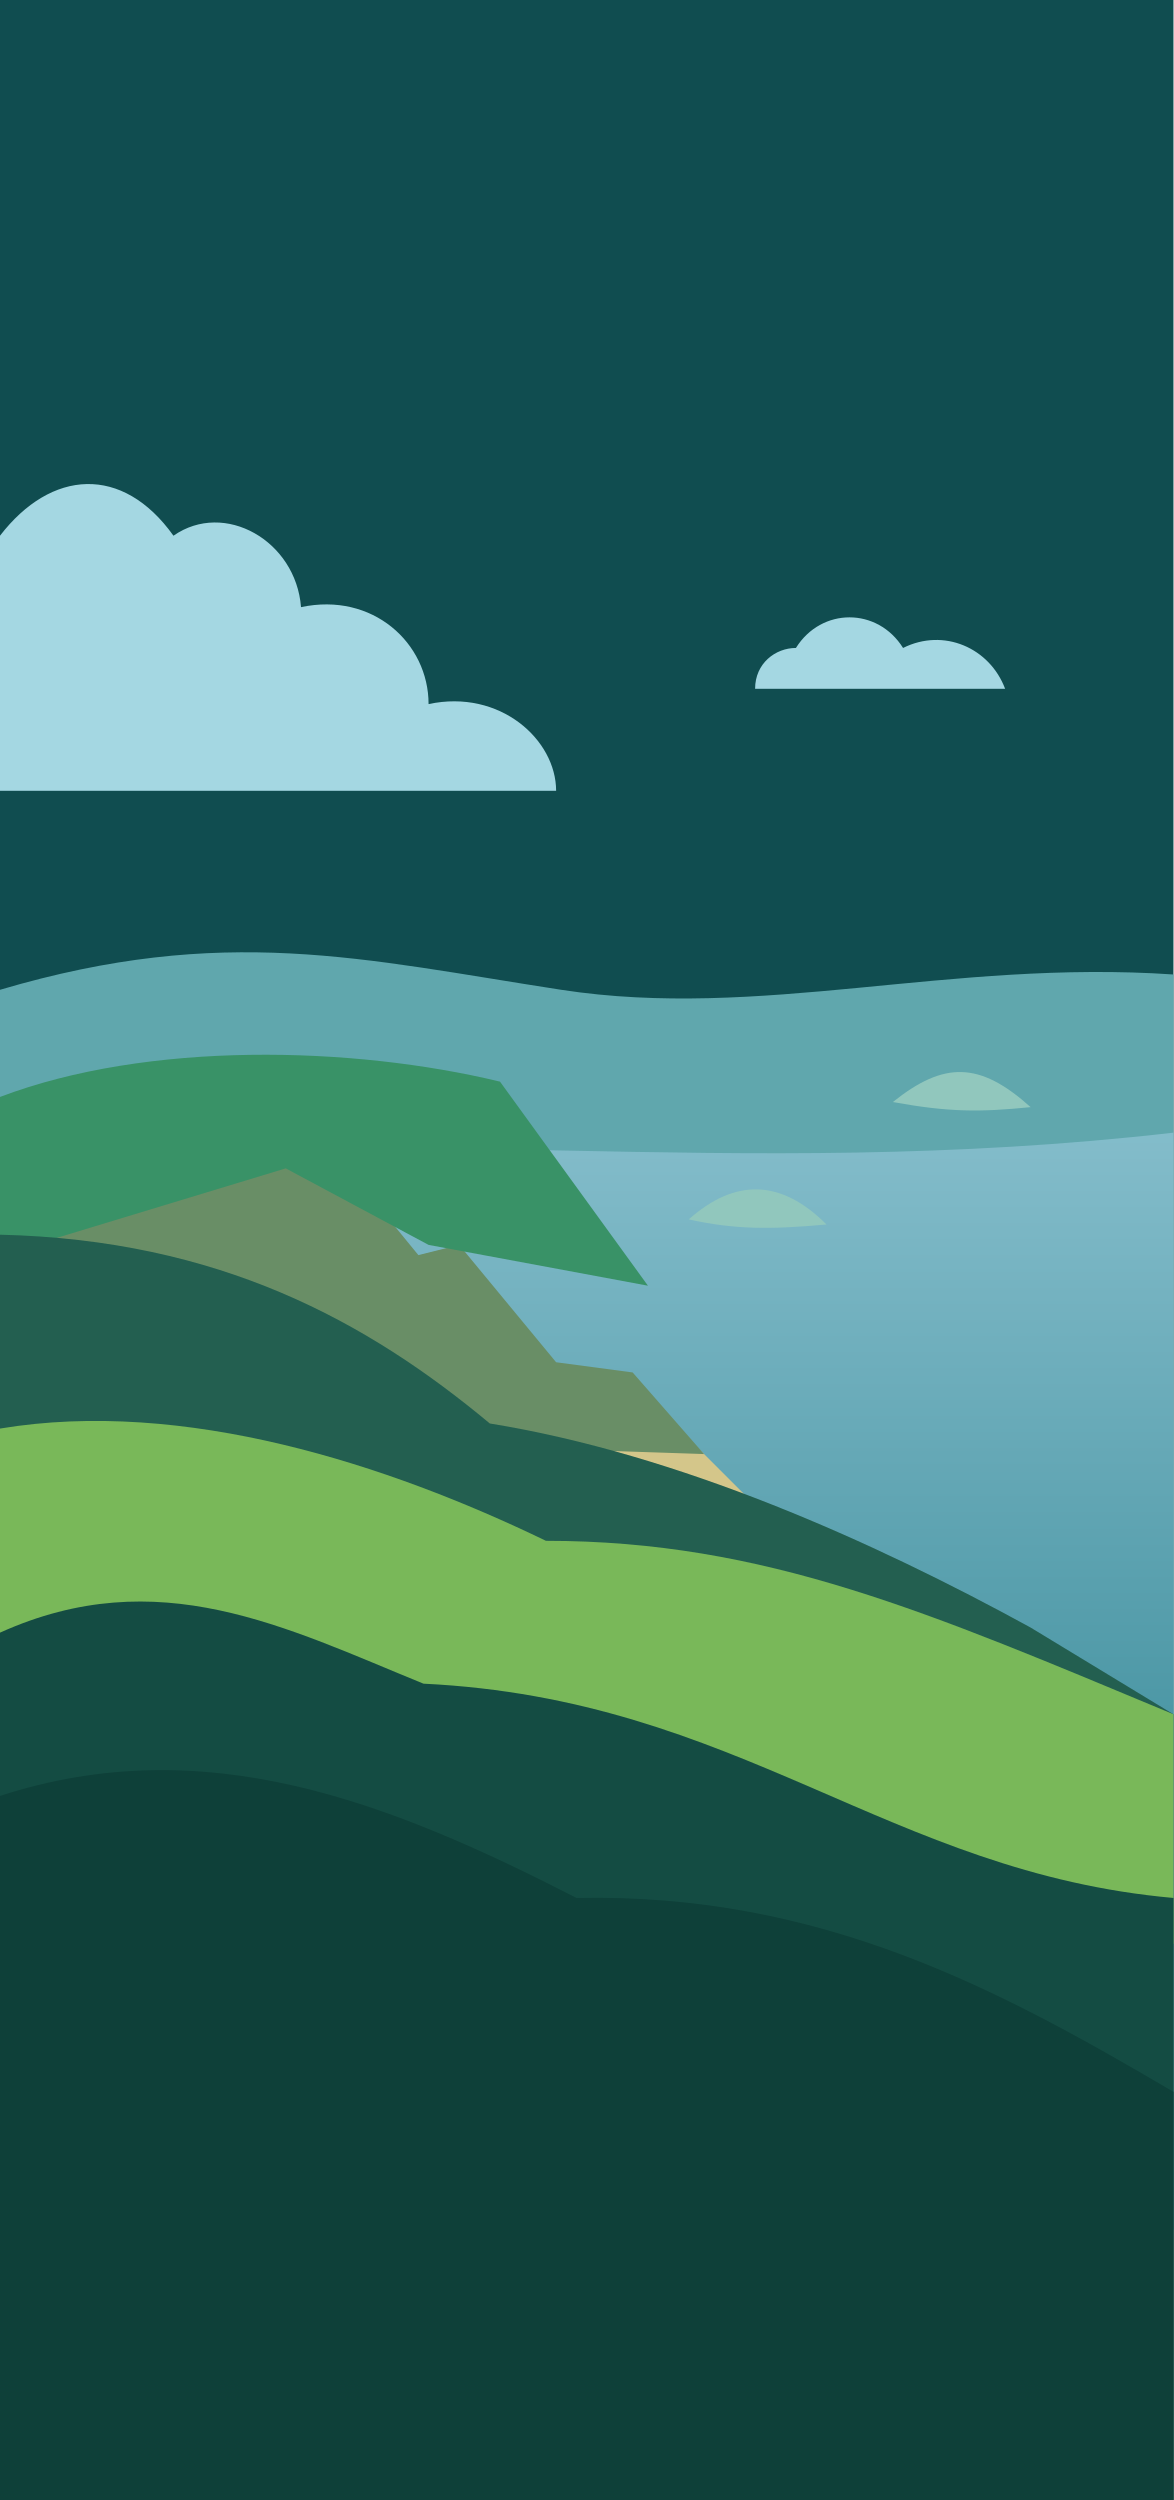
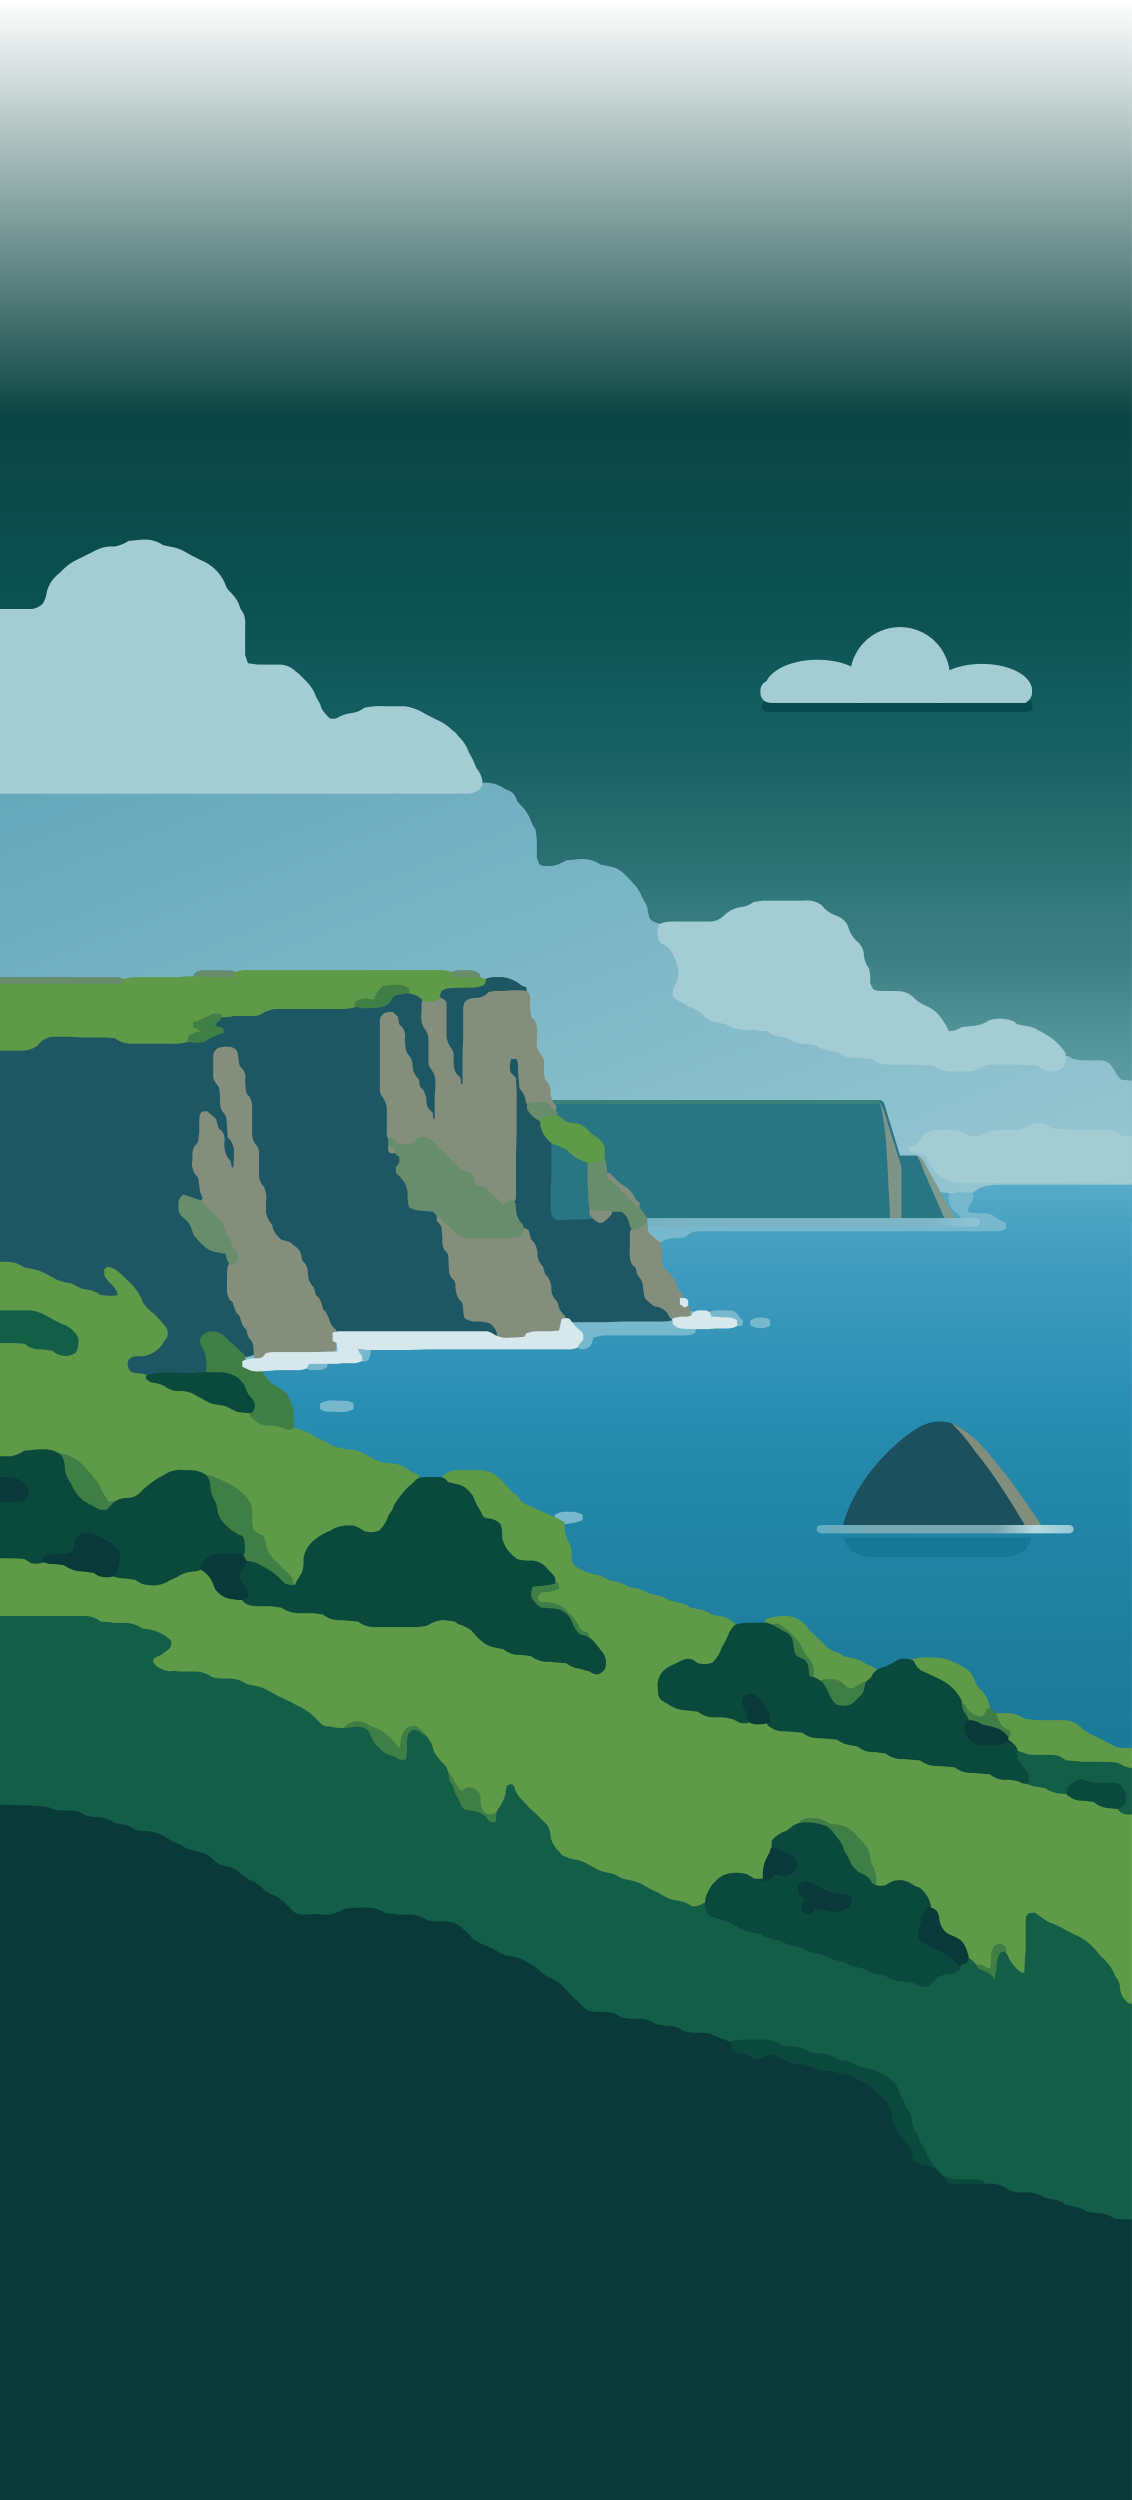
- <svg xmlns="http://www.w3.org/2000/svg" viewBox="0 0 230 490" preserveAspectRatio="xMidYMax slice">
+ <svg xmlns="http://www.w3.org/2000/svg" preserveAspectRatio="xMidYMax slice" viewBox="0 -600 1630 3600">
  <defs>
-     <linearGradient id="sea" x2="0" y2="1">
-       <stop stop-color="#83bcca" />
-       <stop offset="1" stop-color="#1d7886" />
+     <linearGradient id="sky" x1="0" x2="0" y1="-600" y2="1000" gradientUnits="userSpaceOnUse">
+       <stop offset="0" stop-color="#0a4540" stop-opacity="0" />
+       <stop offset=".375" stop-color="#0b4543" />
+       <stop offset=".425" stop-color="#0b4847" />
+       <stop offset=".475" stop-color="#0c4c4c" />
+       <stop offset=".525" stop-color="#0b5051" />
+       <stop offset=".575" stop-color="#0e5455" />
+       <stop offset=".625" stop-color="#125c5d" />
+       <stop offset=".675" stop-color="#176062" />
+       <stop offset=".725" stop-color="#21696a" />
+       <stop offset=".775" stop-color="#2b7072" />
+       <stop offset=".825" stop-color="#367b7e" />
+       <stop offset=".875" stop-color="#408285" />
+       <stop offset=".925" stop-color="#509396" />
+       <stop offset=".975" stop-color="#5a9ca0" />
+       <stop offset="1" stop-color="#5d9fa3" />
    </linearGradient>
+     <linearGradient id="haze" x1="0" x2="399" y1="550" y2="1580" gradientUnits="userSpaceOnUse">
+       <stop offset="0" stop-color="#66a9bc" />
+       <stop offset="1" stop-color="#97c7d2" />
+     </linearGradient>
+     <linearGradient id="sea" x1="0" x2="0" y1="1100" y2="1900" gradientUnits="userSpaceOnUse">
+       <stop offset="0" stop-color="#58acca" />
+       <stop offset=".05" stop-color="#4ea5c4" />
+       <stop offset=".1" stop-color="#46a0c1" />
+       <stop offset=".15" stop-color="#409cbe" />
+       <stop offset=".2" stop-color="#3b99bd" />
+       <stop offset=".3" stop-color="#3394b9" />
+       <stop offset=".4" stop-color="#2a8eb3" />
+       <stop offset=".5" stop-color="#2589ac" />
+       <stop offset=".6" stop-color="#2186a7" />
+       <stop offset=".7" stop-color="#2182a3" />
+       <stop offset=".8" stop-color="#1f7f9e" />
+       <stop offset=".9" stop-color="#1d7b9b" />
+       <stop offset="1" stop-color="#1b7a99" />
+     </linearGradient>
+     <linearGradient id="farfoam" x1="915" x2="1411" y1="0" y2="0" gradientUnits="userSpaceOnUse">
+       <stop offset="0" stop-color="#78b3c4" />
+       <stop offset=".85" stop-color="#7db6c6" />
+       <stop offset="1" stop-color="#8fc6d8" />
+     </linearGradient>
+     <linearGradient id="islefoam" x1="1176" x2="1546" y1="0" y2="0" gradientUnits="userSpaceOnUse">
+       <stop offset="0" stop-color="#63acc5" />
+       <stop offset=".2" stop-color="#78aab5" />
+       <stop offset=".7" stop-color="#79a6b0" />
+       <stop offset=".85" stop-color="#b9d9df" />
+       <stop offset="1" stop-color="#96c7d6" />
+     </linearGradient>
+     <clipPath id="smallcloud">
+       <path d="M1080 280h420v132h-420Z" />
+     </clipPath>
  </defs>
-   <path fill="#104d50" d="M0 0h230v490H0z" />
-   <path fill="#a4d7e2" d="M0 105c10-13 24-14 34 0 10-7 24 1 25 14 14-3 25 7 25 19 14-3 25 7 25 17h-109ZM156 127c5-8 16-8 21 0 8-4 17 0 20 8h-49c0-5 4-8 8-8Z" />
-   <path fill="#60a7ad" d="M0 194c44-13 71-6 110 0s76-6 120-3v154H0Z" />
-   <path fill="url(#sea)" d="M0 229c74-10 143 3 230-7v215H0Z" />
-   <path fill="#d4c68a" d="M0 226 52 217 79 259 94 253 110 280 127 274 146 293 94 300 53 280 0 288Z" />
-   <path fill="#698e66" d="M0 216 55 213 82 246 90 244 109 267 124 269 138 285 78 283 43 256 0 264Z" />
-   <path fill="#399267" d="M0 215c29-11 69-10 98-3l29 40-43-8-28-15-56 17Z" />
-   <path fill="#235f50" d="M0 242c43 1 72 17 96 37 37 6 75 23 106 40l28 17v154H0Z" />
-   <path fill="#79b859" d="M0 280c36-6 76 7 107 22 43 0 75 14 123 34v45c-70-14-95-38-136-41-47-2-64-13-94-10Z" />
-   <path fill="#144c43" d="M0 320c31-14 56-1 83 10 62 3 91 37 147 42v118H0Z" />
-   <path fill="#0e4039" d="M0 352c40-13 76 1 113 20 48-1 83 18 117 38v80H0Z" />
-   <g fill="#91c7bd">
-     <path d="M175 216c10-8 17-8 27 1-10 1-16 1-27-1ZM135 239c9-8 18-8 27 1-11 1-18 1-27-1Z" />
+   <path fill="url(#sky)" d="M0-600h1630v1760H0Z" />
+   <path fill="url(#haze)" d="M695 527q18-1 32 9l7 3c7 4 8 7 11 15l9 10q7 8 11 19 2 6 6 11l2 14v27l4 10q6 3 13 2h5q11-2 20-8l20-2h4q14 0 26 8l15 3c12 2 21 12 29 21l2 2q10 10 14 22l4 7q4 6 4 13c2 9 2 9 6 13l7 3 6 2 1 4v9l4 11 6 3q12 8 16 22l2 4q3 8 2 16v6q-1 10-6 18c-2 4-2 4-1 10l6 4 6 3 14 7q9 3 15 10 9 10 23 10 8 2 15 7l14 2h16q17-1 30 8l10 2q11 1 20 8l15 2q14 0 25 8l10 2q11 1 20 8 12 3 24 2 14 0 26 8 10 3 20 2h43q15 0 27 8 12 3 25 2h15q11-2 20-8l20-2h43q15 0 27 8 10 3 20 0l4-12c3-3 3-3 10-2l6 4 14 2h27q9 1 14 7l5 8q4 8 10 13l14 1 5 1h306l190 1v85h-495q-16 1-30-8l-13-1h-10l-10-1h-39q-15 1-28-8-13-4-24 3l-6 3q-7 3-14 2h-26q-11 2-20 8-12 4-25-2l-5-4q-12-2-25-2h-16q-6 1-10 7l-3 5q-3 7-10 10l6 2c12 3 12 3 15 9l2 4q8 15 21 25 12 3 24 2h6l87 1h384l264 1v12h-5l-265 1h-431q-11 0-19 8c-9 6-20 4-31 4l-12 1q-17 0-32-10-10-2-21-1H930l-19 1c-5 0-5 0-9-2q-5-7-8-16l-4-9-4-13q-1-12-9-21l-5-9-5 1q-13-1-21-12c-9-8-15-10-26-12q-9-2-16-8l-4-2q-5-7-5-14c-1-5-1-5-6-10l-2-13q0-11-8-17l-2-26c-1-7-3-9-8-14l-2-15v-14c0-10-1-14-8-21l-2-28q-1-9-8-16c-11-7-18-11-31-10h-6l-11 1q-8 1-14-5l-3-6-15-1h-4l-16 2-7-1H352l-13 1-3-1-25-1h-20c-5 1-5 1-8 4l-2 3q-7 3-16 3h-53l-12 1h-10l-8 1-6-1H94l-43-1h-551V538h108l72-1h996c9-1 12-9 19-10" />
+   <path fill="#a4ccd3" d="M205 177h4q14 0 26 8l9 2q14 2 25 9l7 4 4 2 8 4q25 10 36 34 2 8 9 14 10 10 13 22l5 8q3 9 2 18v41l4 12 14 2h33q13 1 22 10l4 3 2 2 4 4 3 3 2 2q10 10 14 22l6 11 2 6q5 9 13 15c8 0 8 0 13-3q8-4 16-5 11-1 20-8 15-3 30-2h28q14 2 26 9l7 4 4 2 8 4q14 6 24 16l4 3 3 4 2 2q10 10 14 22l6 11 5 12 3 4q6 9 6 20-3 7-9 10c-6 2-8 3-14 3h-997l-175-1V277H46q8-1 15-7 5-7 6-16 4-18 19-29l3-3q10-11 24-17l26-13q12-6 26-5 11-2 20-8zm893 520h59q15-2 27 7l3 4q7 7 16 10 11 4 17 13l4 11q5 10 13 16 7 8 7 18 1 10 7 18 3 9 2 20c1 5 1 5 5 11q5 2 11 2h16c14 0 23 1 32 11q9 8 20 12c13 6 23 21 29 34l2 1q9-1 17-6l20-2q11-2 20-8 18-5 35 2l5 4 10 2q11 1 21 7l9 5q18 10 29 27 3 12-4 22-9 6-20 5-8-2-15-8-10-2-20-1l-5-1h-38c-12 0-18 3-27 8q-12 3-25 2h-5q-16 1-30-8-10-2-20-1l-10-1h-33q-15 1-27-8l-24-2q-14 1-26-8l-10-2q-11-1-20-8l-15-2q-14 1-25-8l-10-2q-11-1-20-8l-14-1-5-1h-11q-16 1-30-8l-15-3q-11-2-18-11-8-8-19-11l-10-6-6-3c-4-2-4-2-8-7q-1-11 6-20l2-14v-4l-4-13-2-5c-5-10-8-15-18-19-5-5-5-6-6-12v-6l1-5v-5q12-5 26-4h45q14 1 24-9t25-12q9-1 17-7zm412 324 5 4 13 1h10l10 1h39q16-1 28 8l14 1h53l33 1h225l190 1v66h-653l-88-1h-5c-15 0-24-3-35-14q-9-8-13-19c-2-5-2-5-8-7l-7-2-6-1-5-1-1-7 4-1c9-4 12-8 17-17 9-8 18-7 30-7h5q17-1 30 8 12 4 24-3l6-3 14-2h26q11-2 20-8 13-4 25 2" />
+   <path fill="#07494c" d="M1104 409h376q7 0 7 8t-7 8h-376q-6 0-7-8 1-8 7-8" />
+   <g fill="#a4ccd3" clip-path="url(#smallcloud)">
+     <ellipse cx="1177" cy="392" rx="76" ry="42" />
+     <circle cx="1296" cy="375" r="72" />
+     <ellipse cx="1414" cy="394" rx="72" ry="38" />
+     <rect width="391" height="32" x="1095" y="380" rx="14" />
  </g>
+   <path fill="url(#sea)" d="M1436 1106h694v816l-259 1h-246c-14 0-22-3-34-9l-7-4-4-2-8-4q-14-6-24-16c-6-6-14-4-21-5h-40q-12-1-22-8-11-3-23-1c-9-1-13-3-20-9l-2-1-2-9q-4-14-15-23-5-6-8-15-5-11-18-15l-4-2-8-5-14-1h-16l-26 1h-7c-8 0-11 2-17 6l-13 5-4 3-4 2-13-7-7-4-4-2q-8-4-17-5-10-2-18-7l-10-5q-10-5-18-14l-3-3-6-6q-4-7-12-12l-6-6c-5-5-7-6-14-6-27 0-27 0-34 6q-10 4-22 3l-18 2-7-2-7-6q-5-3-13-4-11-2-20-8l-10-2q-11-2-20-8l-10-2q-11-2-20-8l-10-2q-11-2-20-8l-10-2q-11-2-20-8l-10-2q-11-2-20-8l-10-2q-12-1-23-9l-5-3q-7-3-10-10v-15q-2-11-8-20-2-7-2-15l-1-5v-5q7-3 15-4h5l8-1v-2h-30l-2 5q-7 2-15-2l-4-2-4-3-6-3-7-3-4-2q-14-5-25-17l-3-3-7-7-10-10-9-9c-8-7-23-5-33-5h-20q-9 2-16 9-9 2-19 1h-15q-6-1-10-7l-9-5-5-3q-10-5-21-5-15-1-29-9c-19-10-19-10-31-11q-15-1-29-9l-10-6-10-4-5-3-5-2-15-7-9-3v-21q-1-8-5-16l-1-4c-5-10-8-14-18-18q-15-8-23-24l1-6q11-3 24-3h24l47-1 1-6q15-4 30-3h10l5-1 13-1 4-15q10-3 22-3h288q6-1 7-3l2-6c2-6 2-6 7-9l21-2h73l47-1 1-6q11-3 22-3h26l6-1 13-1-4-4-4-7h-52q-8 0-15-4-4-7-4-15l-6-4-4-7-3-3-5-10q-4-12-15-20c-6-7-5-17-6-27v-4c0-11 0-11 3-17 9-7 19-6 30-6q9-1 15-8 10-2 21-2h262l165-1v-2l-5-2c-6-2-6-2-8-5q-8-6-18-4c-13 0-13 0-20-2v4q-1 5-6 6-11 3-23 2H942c-12 0-12 0-15-2l-1-4c-2-5-2-5-6-9q-5-6-6-16l-7-6c-2-5-2-5-2-12q11-9 24-7h389q15-1 27 8l11 2c11 1 11 1 15 4l2 7q2 12 12 18l2 1v-3q2-12 9-20l1-4 9-6 4-3q12-5 26-5m-350 198v2q8 4 15 1l3-1v-2q-9-4-18 0m-620 120v2q10 3 19 2h5c11 0 11 0 14-2v-2q-9-3-19-2h-5c-11 0-11 0-14 2" />
+   <path fill="#78b8cc" d="M1385 1117h7c5 0 5 0 10 3 0 8-2 10-7 16l-1 9q11 3 24 2 9 0 14 5 8 6 15 8c2 1 2 1 2 9-6 3-8 4-14 4h-425c-10 0-15 1-23 8q-9 3-20 2-11 1-18 9-10 0-15-10l-4-2q-4-10-3-21 8-4 15-3h442c-2-7-6-9-12-14q-6-6-6-17v-4q9-5 19-4m-385 172 2 1-1 8c-5 3-5 3-9 3l-4-1 1-11q6-2 11 0m38-2h4c14 0 14 0 19 4l4 6 5 5-1 7-9 1-5-6h-6l-9-1h-4q-9 1-17-4l-2-9q11-4 21-3m-79 9 14 1 3 9h4l6 1h5c5 0 5 0 12 3l-2 9c-7 4-10 4-19 4H868l-13 3-4 11q-5 6-13 6l-10-3c0-7 0-8 6-14q-4-9-12-15-5-4-4-11 8-4 17-3h71l41-1zm147 3 3 2v8q-9 5-20 3l-8-3-1-7q12-8 26-3m-348 20 4 1-1 8c-5 3-5 3-9 3l-5-1 2-7c5-4 5-4 9-4m-270 10c4 5 4 5 5 11-1 6-1 6-5 11l-10-1-1-8v-5l2-8zm40 9 6 3q1 10-4 18l-8 2q-3 0-7-6v-3l-5-2-1-8q7-7 19-4m-157 11 1 11q-9 4-21 2c-3-3-3-3-4-8l1-4q12-7 23-1m85 8h5c5 0 5 0 11 3l-1 9c-7 4-9 4-17 4h-6l-10-3 1-9c7-4 9-4 17-4m29 60h4c13 0 13 0 20 4v8q-11 6-24 4h-4c-13 0-13 0-20-4v-8q11-6 24-4m334 160h6q8 1 14 4v8q-9 4-20 5l-6 1q-8 0-15-5l1-9q9-5 20-4" />
+   <path fill="#287584" d="M790 984h476q7 0 9 11l21 69h22q8 1 12 10l47 85H790Z" />
+   <path fill="#3a8279" d="M790 984h472q5 0 6 6H790Z" />
+   <path fill="#7d9487" d="M1267 988q6 7 12 32l19 60v79h-16l-5-99q-3-46-10-72" />
+   <path fill="#7f9a8e" d="M1321 1065q8 2 12 13l45 81h-16l-32-73q-4-12-9-21" />
+   <path fill="url(#farfoam)" d="M915 1154h490q6 1 6 6t-6 6H915Z" />
+   <path fill="#147593" d="M1215 1614h270q-5 26-37 28h-196q-31-3-37-28" opacity=".85" />
+   <path fill="#1c505c" d="M1213 1600c9-39 37-85 77-120 20-18 40-32 60-33 18-1 30 5 45 19 35 34 70 84 105 134Z" />
+   <path fill="#828e7c" d="M1370 1449q21 10 42 31 41 45 90 120h-24c-23-39-48-79-73-109q-16-23-35-42" />
+   <path fill="url(#islefoam)" d="M1182 1596h358q6 1 6 6t-6 6h-358q-6-1-6-6t6-6" />
+   <path fill="#1e5764" d="M718 807h6q15 2 27 12l7 3 1 8c-8 4-20 2-29 3h-13c-10 0-14 1-21 8l-10 2-10 1q-4 6-3 13v76c0 29 0 29-7 36l-6-3-5-12-6-8-2-24c-1-7-3-9-8-15l-2-18v-37c-1-6-1-6-6-11l-3-2c-1-8-1-10 3-17 10-7 22-6 34-6h23q5-1 10-6 9-4 20-3m-105 27 2 4-1 6-1 15v4q-1 9 4 16l4 4 2 16v18c0 16 0 16 4 22l4 4 2 17v21c0 31 0 31-7 38l-6-3-5-12-3-4q-5-6-4-14c-1-9-3-12-9-18l-4-14-3-3q-5-6-4-14-1-12-9-19l-2-26c-1-7-3-9-8-14l-3-12q-1-2-7-2h-4l-2 12v93q2 8 8 14l2 17v31l2 12v12h3q8 2 13 9 2 9-2 17l-3 3q5 8 11 14c7 9 6 19 6 29l3 9 12 1q14-1 24 8 4 5 4 13l5 5q3 12 2 24c1 8 3 10 8 16q3 12 2 25c1 7 3 9 8 15l1 10c1 9 3 12 9 20l2 15 3 8 12 1q13-1 25 7c9 9 8 12 8 25l-7 1-9-6h-64l-7-1H487c-8-1-14-9-18-15l-4-14-3-3q-6-8-7-17l-3-3q-6-8-7-17l-3-3q-5-6-4-14-1-12-9-19l-2-7c-2-9-5-12-12-17l-7-2q-12-4-19-14l-4-14-6-6-2-15v-14c0-10-1-14-8-21l-2-17v-18c0-16 0-16-5-22l-3-3-2-19v-37c-1-7-3-9-8-14l-2-26c-1-7-4-9-8-14l-2-11c-1-9-1-9-3-13l-9-1h-5l-4 1q-4 10-3 21v5c0 13 0 13 4 19l4 4q3 12 2 25c1 7 3 9 8 15q3 12 2 26 1 9 8 15 4 19 0 40l-5 5-6-3-5-12-6-8q-2-12-2-25-1-9-8-13l-2-7c-2-7-2-8-8-12l-5-4v3l-1 15v14q-1 9-6 15-6 8-4 18v7c1 8 3 10 8 16l2 10q-1 11 6 18c0 8 0 8-3 11q-11 3-22-1c-6-2-6-2-9-5q-3 8-1 17 4 6 10 11 7 8 9 18c4 9 14 20 23 24l15 2c5 1 5 1 10 5q3 3 2 7l1 4v10l-1 20v5c0 14 0 14 4 20l4 4 4 13 3 3q6 8 7 17l3 3q6 8 7 17l3 4q6 8 3 19l-11 4-11 2q-18-12-31-27-5-5-13-5c-5 1-5 1-10 6q1 8 6 15 3 10 2 20v4l-1 11q-10 4-22 4h-16l-15 1h-4l-31 1q-17 1-32-6c-4-5-4-7-5-14 0-6 0-6 4-12q11-7 24-6 16-3 25-16c5-8 5-8 5-13l-5-8-3-4-10-8-6-7-2-2-3-3-3-3-6-11q-7-15-20-25l-4-5c-11-11-11-11-17-12 2 7 2 8 7 12l3 4 7 7q5 6 3 15-12 7-26 5-8-2-15-8l-10-2q-11-2-20-8l-10-2q-13-1-24-9l-8-4-3-2q-8-4-17-5-10-2-18-8l-14-1h-39l-16-1h-456V908l118-1H36q12-2 20-13c10-8 22-7 34-7h55q17-1 30 8l13 1h82l14-1q10 1 19-7l11-4-5-2q-4-2-6-5c1-4 1-4 5-8l4-4 5-5q10-3 20-3h28q11-2 20-8 7-2 16-2h91l6-1 18-1h10l29-1 1-4q2-6 6-10 27-11 51 4m132 85q5 2 6 5 2 12 1 25c0 14 0 14 6 21q5 7 6 16 2 13 12 22l6 3 3 11q2 6 6 11c5 7 4 9 3 18v43l-1 20v30c1 5 1 5 5 11 7 4 19 1 27 1h19l15-2 3 1c4 0 4 0 9-4l8-11q7-3 16-1 12 5 18 18 2 8 1 17l-1 20v5c0 13 0 13 4 20l4 3 4 14 3 3q5 6 4 14c1 10 3 14 10 21l3 2 6 2q13 3 19 14l1 8c-8 4-22 3-31 3h-45l-24 1h-47q-8 0-15-4l-5-8-5-4-2-7c-2-7-2-7-5-10q-5-6-4-14-1-12-9-19l-4-14-3-3q-5-6-4-14-1-12-9-19l-2-8-2-6-6-3-4-7-3-4q-6-7-5-17l-2-14 1-3v-15l1-5v-81l1-23v-31q2-11-6-21-7-9-4-21 3-13 17-10" />
+   <path fill="#838e7d" d="M745 826c10 0 10 0 15 2q5 7 3 17c1 16 1 16 3 21l4 3q5 10 3 22v14q1 8 7 15 5 7 3 16c1 18 1 18 6 23q5 8 4 17 1 10 8 16v8l-6 2c-6-3-6-3-10-8l-11-1c-11 0-11 0-16-4l-2-8q-2-8-8-14l-2-24q1-10-2-18h-8q-3 9-1 19l8 8 1 22v57l-1 31v55c0 11 0 11-4 15l-5 3-5 5-5 1q-9-5-16-14l-10-10-3-3-6-1c-6-2-6-2-11-7l-3-12-6-1c-7-2-8-3-13-8l-4-4-14-14-10-10-10-10c-3-3-3-3-8-4-5 1-5 1-8 4l-2 3q-8 4-17 3h-6l-4-1v7l-8 2q-4 0-6-4v-7q4-4 7-3l-5-5c-5-5-4-7-4-14v-32q-1-9-6-16-5-6-4-15v-96c1-5 1-5 6-10q5-2 12-2l8 7 2 11 4 4q6 8 4 17c1 17 1 17 6 24q5 6 5 14c1 9 2 13 9 20l2 11 4 4q6 9 5 20 2 8 9 13l1 9h2v-34l1-12v-7q0-10-6-18-5-6-4-14v-30q-1-10-6-15-6-10-4-23v-4c0-12 0-12 4-17q10-3 20-2c9 4 9 4 12 9v49q1 9 7 17 5 7 3 16c0 12 1 18 10 26l1 9h2v-45l1-21v-45q1-8 7-11 5-2 11-2 11 0 18-8 8-3 18-2h5l9-1zm-411 82c6 3 6 3 8 7l2 15c1 5 1 5 5 9q6 8 4 17c1 18 1 18 6 23q5 8 4 17v37q0 9 7 17 4 6 3 14v30q1 9 7 15 5 10 3 22v14q1 8 6 15c3 4 3 4 4 9q4 10 12 16l13 4c14 11 14 11 16 20 1 6 1 6 5 10 5 7 4 13 5 21q2 8 8 14l3 11 4 4q5 7 6 16l4 4 5 10q2 10 10 16v25l-2 10q-6 4-14 3h-79q-4 1-7 4l-2 3-10 1-4-5-1-12q1-10-7-18l-2-6c-1-5-1-5-5-9q-4-7-6-16l-4-4q-4-7-6-16l-4-3c-6-9-4-18-4-28v-7c0-13 0-15 9-25l-1-10-6-2-2-8q0-7-7-12l-3-10c-2-7-4-8-9-12q-8-7-14-16l-4-3c-2-3-2-3-2-9l4-4-4-10-2-16c-1-5-1-5-5-9q-6-10-4-21v-4c0-10 1-14 8-21l2-14v-13c0-11 0-11 3-17l8-1 13 11 4 14 4 3q6 8 4 18-1 15 9 26l2 9h2l1-14v-4q1-11-5-21l-4-4-1-14c-1-17-1-17-7-24q-4-6-3-16c-1-18-1-18-6-24q-5-6-4-13v-28q1-6 7-10 9-3 20-1m544 181 6 6q9 10 20 16 8 8 12 17l5 4v8l-6 2c-6-3-6-3-9-10l-6-2c-4-5-4-5-4-8l-6-2c-4-5-4-5-4-8l-6-2c-4-5-4-5-4-8l-6-2q-2-5-1-11zm-14 48h7c5 0 5 0 11 3 0 7-1 9-6 14-8 7-8 7-13 7q-9-4-14-12v-9q7-4 15-3m-232 11c7 1 8 2 12 7v3l6 2 6 8 6 4 3 4 8 1h15l17-1h40l1-3 3-4c6-1 6-1 12 2l4 14 4 4q6 10 5 21 2 8 8 14l3 11 4 4q6 10 5 21 2 8 8 14l2 5q2 10 10 16v18l-6 8q-6 3-12 2h-22l-6 1-13 1-3 5q-8 4-17 3h-7l-12-4v-6c-1-8-4-11-10-17q-11-4-24-3-8-1-13-5-2-6-2-13c-1-9-1-9-6-14q-6-10-5-21c-1-5-1-5-5-9-5-6-4-10-5-17 0-18 0-18-6-24q-4-7-3-17c-1-18-1-18-8-25v-8zm300 11 1 7c0 7 0 7 3 11l4 3 3 3 8 6q3 11 2 23c1 11 3 14 11 21q7 7 10 15c1 8 5 11 10 17l1 10 6 4q5 6 3 15l-2 6q-6 4-13 3h-5c-4-1-4-1-9-5l-4-7q-7-9-19-10c-14-11-14-11-15-20l-1-5c0-9-2-13-8-20l-3-11-4-3c-6-9-4-18-4-28v-7c0-15 0-15 4-19l5-3 6-6q6-2 10 0" />
+   <path fill="#678d6c" d="M298 797h20c17 0 17 0 24 4-1 7-1 7-4 9q-7 4-16 3h-20c-17 0-17 0-25-4 2-6 2-6 5-9q7-4 16-3m371 0h4q11-1 18 6l1 7q-9 5-20 4h-6q-9 0-16-4l-3-4 2-6q9-4 20-3m-1169 11 258-1h413l11 4c-1 7-1 7-4 9q-8 4-16 3h-411l-251-1zM774 987h6c5 0 5 0 11 3l4 6 6 3q3 5 1 11-11 6-23 5-13-5-20-18v-7q6-4 15-3m-212 51 8 3 1 7 12-1h6c6-1 6-1 9-4l2-3q8-4 15-2 10 5 17 15l10 9 10 11 10 9 3 4 6 1c7 2 7 2 11 7l3 12 6 1c7 2 8 3 13 8l4 4 14 13 2 3h2l5-5 7-2c5 5 5 5 5 12q0 13 8 21c3 4 3 4 3 9 0 4 0 4-4 10q-6 3-13 3h-68c-9-1-15-9-21-16l-9-7-4-6-6-3-5-6-22-2q-8-1-13-5-3-10-2-21-2-15-14-25c-3-3-3-3-3-11l5-7v-8l-4-3-3-3v-8h-4l-5-2v-10zm308 30q4 6 4 13v5l1 12 6 2 4 6 6 4 4 6 6 4 4 6 6 4 4 6 6 3 8 10 3 5v7l-4 2-9 7-7 2c-4-4-4-4-6-10q-2-11-11-17h-11l-8-1-18-1c-6-1-6-1-10-5l-1-16v-4l-1-14v-33q11-7 24-3m-606 52 12 4 14 5 4 5 8 8q9 7 14 16l4 2 4 10c1 6 1 6 4 9l3 2 2 8c1 6 1 6 5 10s4 5 5 11l-3 9-8 3q-6-6-7-17h-4l-5-1-5-1c-14-2-23-14-32-24l-4-12q-4-9-13-15-6-6-5-16v-5c1-6 3-7 7-11" />
+   <path fill="#5e9a48" d="M358 797h279q7 0 14 3l4 6q9 3 17 2h6l10-1q7 0 12 4c-1 5-1 5-4 8q-10 4-22 3c-33 1-33 1-39 6l-1 5-2 6q-8 4-20 4l-11-9-13-4-7-5-12-1h-7q-7 1-12 6l-3 6c-3 5-3 5-8 8h-15c-6 1-7 3-12 6q-8 3-20 3h-97q-11 2-20 8-7 3-15 2h-23l-5 1-11 1h-5q-10 1-18 6-7 4-14 5l5 2q6 2 7 5l-1 5-12 5c-6 2-6 2-11 7q-13 4-28 3h-51q-15 1-28-8l-14-1h-30l-19-1H74q-12 2-20 13-10 7-24 7h-530v-95l26-1h643c5-1 5-1 8-4l2-3q7-3 16-3h65l5-1h19l25 1h20q6 0 7-4l3-3q9-4 19-3m451 213 3 3q6 4 13 4 15 1 24 13l12 9q8 5 10 15v15q-5 4-11 4l-12 2q-19-5-33-20l-7-3-4-2-9-3q-13-10-17-26v-10c22-7 22-7 31-1m-1309 208 198-1H5q17-1 30 8l10 2q13 2 24 9l8 4 3 2q9 4 17 5 7 1 13 5 7 4 15 5 11 1 20 8l13 1h4l8-1q-3-10-10-16c-10-11-10-11-10-17v-4l5-4c13 2 20 12 30 21l4 4q12 12 17 27 7 10 16 16l13 14 3 4q5 6 3 15l-5 7-2 4q-12 15-29 17h-10c-5 1-5 1-10 5-2 8-2 10 3 17q7 3 16 3 9 1 15 7l7 2q11 2 19 8l15 2q15 0 29 9 15 9 32 12l9 4q11 5 24 6 8 1 12 7c8 10 8 10 14 11l10 1q12 0 22 5l10 3q14 4 27 11l11 6 9 4 5 3 5 3q11 4 21 5 15 0 29 9c19 10 19 10 31 11q15 0 28 9l6 4c6 2 6 2 10 6 0 9-2 10-7 17l-4 4-11 11q-8 8-12 21l-5 7-2 6q-5 13-18 19-12 4-25-2l-5-4-15-1-5-1q-7 1-14 5l-6 3q-19 8-30 25l-2 20q-2 12-9 23l-2 4c-3 3-3 3-8 4q-4 2-6-1l-2-5c-5-12-16-21-25-30q-12-10-14-25c-1-8-1-8-5-11l-8-5c-4-2-4-2-6-9l-1-19c0-15-6-22-17-33q-7-5-17-9l-7-4-17-6-3-2q-14-5-30-5h-4q-11 0-21 5l-6 3q-13 6-24 17c-10 10-16 14-30 16q-7 0-14 3-6 3-13 1-13-12-18-28-6-14-18-22-6-5-9-10-7-5-16-7l-11-5q-13-4-26-3h-5c-11 0-17 3-26 8l-14 2h-317l-194-1v-174l202-1H15q17-1 30 8l15 2q14 0 25 8 8 2 15 1c5-4 5-4 6-9q0-10-6-18-8-7-16-9l-13-6c-20-10-20-10-30-11h-336l-205-1zm1175 299h19q13 1 23 10l3 3 3 2 3 4 7 7q4 6 10 9l8 10q8 6 15 8l13 6 23 10 11 6v8q1 14 8 24 3 9 2 20c1 5 1 5 5 11l8 5 4 2q9 4 17 5 7 1 13 5 7 4 15 5 11 2 20 8l10 2q11 2 20 8l10 2q11 2 20 8l10 2q11 2 20 8l10 2q11 2 20 8l10 2q12 1 21 9l5 4q0 8-4 15l-3 4-1 3-3 6-7 14-2 4q-6 11-16 15-12 4-25-2l-6-4c-8 0-10 1-17 4l-4 2q-11 6-18 15l-2 14v4c1 5 1 5 5 11l8 5 4 2q9 5 20 5 14 0 25 8 12 3 24 2 15 0 27 8h9l13 1h9c7 0 9 0 15 5l4 4q11 3 23 2 15 0 26 8 12 3 24 2 15 0 26 8l10 2q11 1 20 8l15 2q14 0 25 8 12 3 24 2 15 0 26 8 12 3 24 2 15 0 26 8 12 3 24 2 15 0 26 8l15 2q12 0 23 5 11 4 24 5 10 1 18 8l19 2c6 1 7 3 11 7q8 3 15 3 14 0 25 8l13 2c12 1 12 1 17 4l3 4 13 1h54l32 1h413v284l-179 1h-310c-13 0-19-2-29-11q-5-8-6-20-2-8-7-15l-2-6q-7-14-19-23l-10-9q-10-13-24-18l-13-6-7-4-4-2-8-4q-12-5-22-14l-5-1-1 22-1 10v35c0 13 0 13-4 19l-9 1q-19-10-26-31l-1-9h-7q-3 10-2 20l-1 10c-5 4-5 4-9 4l-13-5-4-1q-11-3-18-13l-3-11q-3-9-10-14l-13-6q-10-5-15-15l-1-11q-2-9-8-13-7-8-12-19-4-8-13-12l-4-2q-12-7-24-3l-8 5q-10 3-18 0-5-3-4-7v-5q-1-12-7-22l-2-10c-2-13-9-20-19-29l-9-9q-6-5-14-4c-10-1-15-4-24-9l-11-1h-6c-6 1-7 2-11 6l-24 14q-8 3-11 10l-3 12q-2 9-8 17-3 9-2 20 0 4-5 7-9 3-19-1l-5-3q-7-3-16-3h-5q-15 3-25 16-6 8-7 16t-6 11q-10 7-21 5l-10-5-13-3q-11-3-22-9l-7-4-13-6-5-3-5-3q-8-4-18-5-7-1-13-5-7-4-15-5-13-1-24-9l-8-4-3-2q-8-5-17-5-10-1-15-7l-5-3c-9-8-14-14-16-27s-9-20-19-29l-10-10-7-7q-9-7-16-18l-1 5q-3 12-10 20l-4 7q-10 6-21 5c-6-5-9-7-11-14l-2-14q-1-7-6-11c-6 0-6 0-10 3-4 2-4 2-10 1q-11-12-17-28l-17-20q-8-9-11-22-5-13-16-23h-8c-6 6-6 9-7 17-2 12-2 12-6 16l-8-2-7-10c-9-10-16-17-29-21l-8-4c-7-3-10-3-17-2l-6 4q-9 7-19 5l-5-1q-25-3-40-25-7-5-15-8l-13-6-10-6-10-4-5-3-5-3q-8-4-18-5-10-2-18-8l-24-2q-14 1-26-8l-16-2h-33q-13-1-23-9l-4-2-5-5q-2-5 2-11l12-9c9-4 9-4 12-8q-2-9-11-12-9-4-19-5-8-2-15-7l-14-2h-16q-16 1-30-8l-15-1h-14l-8-1h-363l-235-1v-95H15q17-1 30 8h10c35 0 35 0 50 10l15 2q14 0 25 8h10l15 1 10 1q14 0 25 8l15 2h5q7-1 14-5l6-2 12-8q16-7 34-7l8 5 3 2q9 9 12 20 4 8 11 13l13 2c13 1 13 1 17 5l3 3 12 1 5 1h11q16-1 29 8l14 1 5 1h11q17-1 30 8 12 3 24 2 15 0 26 8l13 1h15l11 1h33c12 0 18-2 28-8q24-5 44 7l6 3q15 9 26 23 6 5 14 5 11 1 20 8l15 2q14 0 25 8 12 3 24 2 15 0 26 8l10 2q11 2 21 8h7c4-8 4-10 2-19l-11-14c-10-10-10-10-13-17l-10-5-6-9q-4-9-12-16l-5-5c-8-7-16-6-26-7q-8-1-13-6l-1-10q2-6 10-10l10-1 6-1h5l-1-4-3-1-2-4q-7-12-18-21l-15-2q-21-1-34-18c-8-10-9-16-9-29l-4-11-8-2q-9 0-16-8l-8-15-2-6-4-8q-3-7-10-11l-14-3q-8-2-15-8c0-8 0-8 4-11 11-8 22-6 35-6m453 210q18-1 31 12l8 10 11 10 13 13q8 6 15 8c4 1 4 1 9 5l9 2q14 2 23 9l7 3c5 2 5 2 10 7q0 8-4 12l-4 3-3 3-7 3q-8 3-15 9c-2 2-2 2-10 2l-12-9c-6-6-11-5-19-5l-5 1q-9-1-18-6-2-7-1-15-2-9-9-16l-10-14q-5-11-14-20l-5-5c-7-5-9-4-17-4l-11-6c1-5 1-5 4-8q12-4 24-4m212 60h5c14 0 22 3 34 9l6 3q13 7 18 19 3 10 10 16 12 12 13 29-1 7-6 12c-6 4-6 4-12 2-19-7-19-7-23-15q-13-28-41-42l-13-6-6-3q-8-4-14-12l-1-8q14-6 30-4m106 80h7q13 1 22 8l18 2h40q15 1 24 11 9 8 20 12l12 6c20 11 20 11 30 11h511v34h-221l-74 1h-208q-7-1-12-5-27-5-56-4h-13q-12-1-21-8l-14-1c-39 0-39 0-51-10l-7-12-5-3q-1-7 1-14l-5-3q-9-4-13-12l-1-11q8-3 16-2" />
+   <path fill="#3f7f46" d="M569 818h6c7 1 9 2 14 6l1 5q-8 3-14 3c-7 1-8 1-12 7l-3 5c-10 10-27 7-40 8l-11-3c1-5 1-5 4-8q8-4 15-3l6 1h4l1-4q3-9 12-15zm-249 43c-2 8-3 8-9 13l-1 4h3c5 1 5 1 9 4v6l-5 1q-12 4-22 11-12 4-25-1c1-7 1-7 4-9q7-4 15-5l-5-3-6-3v-7l5-1 19-9q8-5 18-1m-5 458q10 5 17 14l4 3 3 3 13 12 3 12 1 3 8 2c8 2 8 2 12 6l3 3q8 15 24 22 12 7 16 21l2 4q3 10 2 20v4l-1 10-10 1-5-3q-8-3-17-3-15 1-25-9c-4-4-4-4-6-9l2-11q-3-7-9-12l-6-12q-3-9-11-15-10-2-22-2-8 0-16-4v-21q-1-11-7-19-3-6-1-13 9-13 26-7M96 1495q19 7 30 22l3 3c8 9 13 15 17 26l10 16h9l3 2q-1 8-7 12c-8 5-8 5-13 5l-12-5-13-6q-20-13-29-36l-3-4q-3-7-4-16l-4-15v-5q6-2 13 1m204 29q15 5 29 12l6 3q16 10 26 25 3 12 2 24 0 9 3 17l12 6q5 6 5 13c2 13 10 20 19 29l3 3 6 6q11 8 12 20v4c-4 3-4 3-8 3q-13-5-21-17-11-9-24-13l-5-4-11-2q-7-3-9-10l1-11c0-7 0-10-2-17l-7-4q-10-4-18-12l-3-3q-9-11-10-25l-4-10q-5-8-5-17l-4-15v-5zm502 154c3 3 3 3 3 10q-11 5-23 5l-4 1-4 6 2 6 6 1h6l7 1q15 3 24 15l3 2q9 9 13 20l6 4q9 3 7 7l1 4-10 1q-18-9-24-27-2-7-9-10l-22-2q-11-1-19-10l-3-3q-5-8-4-19l4-8q8-5 18-5h7q8-2 15 1m320 61c14 8 28 21 34 36q4 8 10 15 7 8 6 18v10c-6 1-6 1-11-2q-3-7-4-16c-1-4-1-4-6-8l-5-2q-6-1-7-6l-2-14q-2-11-11-16l-6-3c-6-2-6-2-10-6l1-5q6-3 11-1m88 82 6 5c5 5 5 5 13 5l10-7q6-4 12-2c1 12-1 16-9 25l-4 4-4 4q-8 7-19 8-13-1-23-11l-8-17-5-10v-4q16-7 31 0m172 29c7 4 7 4 10 9q5 9 16 12l6 1c5-6 5-6 6-11 5-1 5-1 9 1q7 7 10 17 5 10 16 13v8l-5 5-10-8q-8-5-18-5-6-1-11-5-9-5-19-5-9-9-13-22l1-9zm-856 31 5 3 5 2q24 9 39 32l1-5 1-7 1-6q3-9 11-14l10-1q10 7 17 16v4l-5 1-11-8h-5q-4 15-3 30c-1 6-1 6-4 10q-5 4-13 2l-11-6-7-2q-18-8-28-26l-2-6-2-5q-9-3-19-1h-12c1-6 1-6 6-11q13-8 26-2m116 69c8 4 8 7 12 15l10 14 8-5c8 0 10 0 16 5 4 5 4 7 4 14q0 12 8 19c6 1 8 1 14-2l6 1q3 6 1 11c-3 7-3 7-6 8q-7 1-14-2l-7-8c-6-6-9-6-17-7q-11 0-17-7l-6-15-3-3q-4-7-6-16l-3-3q-3-6-3-13l1-5zm528 68h6q10 2 19 8l15 2c12 2 21 12 29 21l3 3 3 3 2 3q6 8 6 18 1 7 5 13 6 13 3 29l-5 1c-6-4-6-4-9-9q-5-8-15-11-12-7-17-22l-6-11-2-6q-6-11-16-20l-3-4c-7-6-18-4-26-4l-12-3c1-5 1-5 4-8q8-4 16-3m274 182 5 4q2 7-3 13-4 7-4 14l-1 6-1 15-1 7-5 2-18-17-12-5c-3-4-3-4-3-9q7-2 14 0l7 4h4l1-6v-11q0-8 5-15 5-4 12-2" />
+   <path fill="#125e46" d="m-500 1288 210-1H45q13 2 24 9l7 4 4 2 8 4q16 5 24 19 3 12-3 23-9 6-19 4-8-1-15-7l-15-2q-14 1-25-8l-14-1h-56l-34-1h-233l-198-1zm0 440 224-1h401q11 1 20 8l14 1 5 1h11q17-1 30 8l9 1q19 4 32 16 2 7-2 12l-12 9c-9 4-9 4-12 8q2 7 8 10l4 2q9 5 19 3l7 1h26q12 1 21 8 12 3 24 2 15 0 26 8l9 2q14 2 25 9l7 4 4 2 4 2 15 7 9 5q14 6 24 16l4 4 6 6q5 5 12 4l5 1 5 1h4q10 1 20-1t18 2q6 4 8 11 4 10 11 16l5 5q7 6 17 8l8 5h9q2-6 2-14c0-17 0-17 3-25 5-4 5-4 9-4q7 2 12 7l4 2q8 9 10 20 5 11 14 19 7 7 8 16c0 8 2 11 6 17l4 12 3 4 4 9c2 5 2 5 7 9l6 1q16 1 25 11l3 4c2 2 2 2 10 2l1-15 5-8q8-12 9-26l1-4 6-2c4 2 4 2 6 8q3 9 10 15l10 11 10 9 7 7 3 3 3 3 3 3q5 8 5 18 3 12 12 20l4 5q10 6 21 7 10 2 19 8l8 4 3 2q9 4 17 5 7 1 13 5t15 5q13 2 24 9l7 4 13 6 5 3 5 3q8 4 18 5 11 2 19 8c8 1 11-1 18-5l6 1c5 10 5 10 5 14l4 1q16 1 30 10l8 4 3 2q9 4 17 5 7 1 13 5 7 4 15 5 11 2 20 8l10 2q11 2 20 8l10 2q11 2 20 8l10 2q11 2 20 8l10 2q11 2 20 8l15 3q8 2 15 7l15 2q14 0 26 8c8 0 9 0 15-5q9-11 23-13c9-1 9-1 14-6l2-5 14-7q10 5 15 16l5 2q13 4 18 14l1-7 2-8v-5c2-14 2-14 7-20l4-1c5 5 5 5 7 10q6 12 17 20l5 1 1-22 1-10v-35c0-14 0-14 4-19l9-1 11 8q8 6 15 8l13 6 7 4 4 2 8 4q14 6 24 16l4 4 10 12 3 2c8 9 13 15 17 26l3 4q4 6 4 14c1 9 4 13 11 20q4 2 10 1h86l46 1h364v316l-184 1h-321q-16 1-30-8l-15-2q-14 1-25-8l-10-2q-11-1-20-8l-15-3q-8-2-15-7l-24-2q-14 1-26-8l-12-2c-16-2-16-2-22-8h-8l-6-1h-5c-23 0-34-3-51-20q-11-13-17-30l-6-10-6-12-3-6-2-10q-1-11-8-20l-5-12-3-4-5-10q-5-13-19-18l-3-2c-4-1-4-1-9-5l-10-2q-11-1-20-8l-15-3q-8-2-15-7l-15-2q-14 1-25-8l-15-2q-14 1-25-8l-17-1h-35l-15 1q-13-3-23-10l-24-2q-14 1-26-8l-15-2q-14 1-25-8l-24-2q-14 1-26-8l-24-2q-16 1-27-10l-4-3-2-2-4-4-6-7-10-9q-6-5-9-10l-11-6q-8-3-16-10-9-9-22-13l-5-4-9-2q-14-1-25-9l-7-4-4-2-8-4q-14-6-24-16l-4-4-6-6c-7-6-18-5-27-5q-14 1-26-8l-14-1-5-1h-11q-16 1-30-8-12-2-25-1l-5-1h-10q-11 2-20 8-15 3-30 2h-19q-13 0-23-10l-3-3-2-2-4-4-5-6-11-6q-8-3-16-10-7-8-18-12-7-3-11-8-9-9-23-10-11-2-18-12-9-8-22-8-10-2-19-8l-7-4-13-6-5-3-5-3q-10-4-21-5-14 1-25-8l-10-2q-11-1-20-8l-15-2q-14 1-25-8l-24-2q-14 1-26-8l-14-1H-9l-35-1h-262l-194-1zm1962 192 12 4q7 3 14 3h11c25 0 25 0 36 8l17 1 6 1h15c35 0 35 0 45 6q7 3 13 3h499v66l-194 1h-299c-20 0-20 0-27-7 0-6 0-6 3-10l2-8-6-14h-4l-15-1h-5q-13 1-25-4h-9l-9 10q-3 4-7 4-16 1-30-8l-11-2c-8-1-11-2-18-5l-1-6q-2-10-10-18-6-6-7-15c1-5 1-5 4-9" />
+   <path fill="#0a4a3c" d="M313 1376h5q16 1 27 10 7 7 10 16 2 6 7 11 6 6 5 14c-3 7-3 7-7 8l-12-1-7-1-16-8-10-2q-13-1-24-9l-8-4-3-2q-9-5-20-5-13 1-23-7-8-4-17-5-6-1-10-6v-4c17-7 40-4 58-4h12l7-1zM56 1487h4q15-1 27 7 7 9 6 20 1 11 8 20l3 6q9 20 29 28l3 2 8 4h10l9-10q10-8 23-7c10-2 14-5 20-12q14-13 30-21l5-3q12-6 25-4h4q15-1 27 7 7 9 6 20 2 11 8 20l2 10c2 14 10 21 21 30l10 6c6 2 6 2 8 9 1 16 1 16-2 22q-5 3-11 2h-25q-8 1-14 7l-6 8q-8 5-16 5c-10 1-15 3-23 8l-11 5-5 3q-14 6-29 3-8-1-15-7l-15-2q-10 0-20-4c1-7 1-9 5-15q3-12-3-22-7-8-19-12l-8-5q-7-2-15-1c-6 4-6 5-7 12-1 9-1 9-5 13-11 6-22 5-34 5-6 1-7 2-12 6q-8 3-17 1l-10-6-14-1H3l-18-1h-287l-198-1v-85H26c4-1 4-1 9-6q-3-9-10-16l-14-1H-7l-21-1h-278l-194-1v-35H16q10-2 19-8zm559 40h20q6 1 10 7l12 3c12 2 17 8 24 17l5 12 6 10 2 4q2 5 6 6l7 1c7 2 9 3 14 8q3 9 2 19 4 19 22 31 10 3 20 2 15 1 24 13l5 5c5 5 6 7 6 15q-13 4-27 4l-6 1q-3 7-2 15 5 9 14 15l15 1q13 0 22 8 6 6 8 13 4 10 12 17l6 1c10 3 14 10 20 17l3 4q10 10 7 25c-3 6-3 6-10 10q-6 1-13-4l-14-4q-11-1-20-8l-24-2q-14 1-26-8l-15-2q-14 1-25-8l-15-3c-13-3-23-14-31-24q-7-5-15-8c-4-1-4-1-9-5l-15-2h-5q-11 2-20 8l-13 2h-59q-15 1-28-8l-24-2q-14 1-26-8l-14-2h-16q-16 1-30-8l-14-2h-15c-11 0-20 0-27-8l2-11-9-13q-5-7-3-16l5-9 2-4 5-5q16 1 28 9l6 3q13 8 24 20 7 5 16 3l1-3 9-15q3-10 2-20 3-18 19-29 9-7 20-11l5-3q14-6 29-4 8 3 15 8 11 3 21-1 10-10 14-23l5-7 2-6q9-15 20-26l6-5c8-9 10-10 22-10m501 215 13 7q8 3 12 11l3 18c2 6 2 6 8 9l7 3q5 5 5 11l2 13 6 1c14 5 18 15 23 27q4 8 10 13 11 3 21-1l9-8 4-4q6-6 6-14c1-7 4-8 9-12l2-4q4-7 12-10l6-2 5-2 16-9q11-2 20 2l6 10q5 5 11 7l17 8 6 3q20 10 30 30v6q1 8 6 14 7 9 4 20 1 10 10 16 10 2 20 1h4l17-1c4-1 4-1 9 2 8 7 8 7 10 12v13l5 8 5 6 3 4q5 7 3 18-6 2-13-2-11-4-23-3-11-1-20-8l-24-2q-14 1-26-8l-24-2q-14 1-26-8l-24-2q-14 1-26-8l-15-2q-14 1-25-8l-10-2q-11-1-20-8l-24-2q-14 1-26-8l-24-2q-14 1-25-8-4-6-5-14c-4-11-7-19-17-26h-6q-4 4-3 7 2 7 6 12 2 7 1 15-7 4-16 2l-10-5q-12-4-25-3-14 1-26-8l-15-2q-15 0-28-9l-5-3q-7-3-9-10l-1-11v-6q1-10 8-18 8-7 17-10l10-5q7-4 16-1l7 5q11 3 21-1 10-10 14-23l2-3 6-12q3-9 10-16 10-4 22-3c26-1 26-1 36 5m444 220 4 2q15 5 32 3h10q7 1 10 7 7 9 5 21c-3 6-4 7-11 10l-12-1-7-1q-9-2-16-8l-15-2q-13 1-24-9c0-9 0-9 5-14l3-2q7-7 16-6m-369 68 7 6 3 4 3 4 4 5q6 8 8 17l3 4 5 10q5 13 19 19 9 4 13 13 8 5 18 3l11-6q13-4 25 2l8 5 6 2q12 9 16 24l1 8-3 3q-5 9-6 19l-3 9c0 7 1 9 6 14l7 3 17 8 6 3q11 6 19 16c0 7 0 7-2 11q-8 7-19 7-12 2-19 11-6 8-16 7-7-1-13-6l-15-2q-14 1-25-8l-10-2q-11-1-20-8l-10-2q-11-2-20-8l-10-2q-11-2-20-8l-10-2q-11-2-20-8l-10-2q-11-2-20-8l-10-2q-11-2-20-8l-10-2q-13-1-24-9l-8-4-3-2q-8-4-17-5l-13-5c-6-11-6-17-3-28q7-20 25-30 17-6 34-1l10 6q11 2 19-4l5-6q5-3 11-1l4 1q7 2 12-2c4-4 5-5 4-11q-7-10-21-13l-9-5v-13q9-11 22-15l9-7c13-9 36-4 49 1m-33 84c-4 5-4 5-4 8q4 8 11 12c-1 6-1 6-6 11l2 5h5l4-6c5-2 5-2 12 1q16 6 32 1 4-1 7-7l-1-5q-5-2-12-2-14-1-27-10l-9-4-4-2c-4-2-4-2-10-2m-88 223h34q12 1 21 8l15 2q14 0 25 8l15 2q13 0 24 7 6 3 13 3 8 1 15 6 7 4 15 5 10 1 18 6l10 5q15 8 20 24 2 6 6 11l5 12 3 4q4 6 4 14 1 11 8 20l5 12 3 4 5 11q5 12 13 20l4 4c8 9 13 12 25 13h31q7 1 12 6l1 5q-14 5-29 3h-17q-11-1-18-10l-3-3-3-3c-8-8-12-12-24-13l-14-4q-5-5-5-13-3-14-13-23-6-9-10-19l-3-4q-3-6-4-13c-2-14-9-21-20-29l-8-10q-7-5-15-8l-8-4q-8-3-17-4l-9-3h-9q-11-1-21-6-9-5-20-5-20 0-35-13-7-1-15 3c-7 4-10 4-18 2l-3-2q-6-4-13-5-11 0-17-8l-2-14q11-4 23-4" />
+   <path fill="#093938" d="m-500 1528 198-1H5c12 0 21 0 30 9q6 5 7 13-1 6-6 11-7 3-15 3h-323l-198-1zm640 83 9 5 6 3q11 5 17 16 2 13-3 26l-2 5c-2 3-2 3-8 5-11 1-16 0-24-6l-15-2q-15 0-28-9-10-2-21-2l-11-3c1-5 1-5 4-8q8-4 16-3c20-1 20-1 25-6l2-8q0-7 5-13 14-7 28 0m189 26h15c4 0 4 0 8 5 3 5 3 5 2 12l-4 5c-6 7-6 7-5 13l7 12c5 6 6 7 6 15-6 5-6 5-10 5h-6l-6-1c-12-1-18-5-26-14l-3-8q-5-13-18-21 1-10 10-18c10-6 19-5 30-5m757 203q16 10 22 29l1 2v9q-13 5-27 2-6-4-7-10v-4l-4-9q-4-6-2-13 6-10 17-6m312 37q9 1 16 6l12 3q17 3 26 15v7q-13 6-27 5h-4q-15 2-26-9-9-9-6-23c3-3 3-3 9-4m-1898 121c565 0 565 0 575 7q12 3 24 2 14 0 26 8l15 2q14 0 25 8l10 2q11 1 20 8l15 2q15 0 29 9l10 6 10 4 5 3 5 3 18 5q11 2 18 9 10 11 25 12 11 3 18 11 7 7 14 9 11 5 19 14 8 6 15 8 10 5 16 12l4 4 6 6c8 8 23 4 33 4l7 1h12q12-2 21-8 12-2 25-2h5q17-1 30 8l14 1 5 1h11q17-1 30 8 12 3 24 2 16-1 27 10l4 3 2 2 4 4 5 6q8 6 15 8l13 6c18 10 18 10 28 11q10 2 19 7l9 5q7 4 13 10 8 7 18 11 10 5 16 12l4 4 6 7 10 9 10 10c7 6 18 5 27 5q14 0 26 8 12 3 24 2 14 0 26 8l15 2q14 0 25 8 12 3 24 2 13 0 25 7l12 4 6 3 3 11q7 6 16 6 8 2 15 7c8 0 8 0 14-3 9-4 9-4 15-3l14 7q9 6 21 6 10 0 20 5 12 6 26 5l14 4 7 1q10 2 18 7l10 5q10 6 17 13l4 4 3 3 3 3 3 3 3 3q5 8 6 18t7 18l2 6q6 10 14 18 7 7 7 17l1 7c6 4 6 4 13 5q18 2 28 16c11 12 11 12 18 12h27c38-1 38-1 54 10q12 3 24 2 14 0 26 8l10 2q11 1 20 8l15 3q8 2 15 7l15 2q14 0 25 8l14 1h55l38 1h158l260 1v902H-500zm1619 63 12 7 6 2q6 4 11 10 1 8-3 14-7 7-15 8l-14-3-2 3-10 7-5-1q-3-22 9-40l2-7zm47 49 15 8c18 8 18 8 27 9q10 0 18 5 2 7-2 13-12 9-29 8l-21-5-2 3q-3 5-7 5-6 0-11-6c0-8 0-8 5-12-3-6-3-6-6-8s-3-2-4-8c0-6 0-6 3-10 5-4 7-4 14-2m178 38c5 3 6 4 8 11l1 7q2 11 11 18l13 6q11 5 15 18l2 6 1 4c0 4 0 4-4 9l-10 4-11-11q-7-6-16-10l-13-6-6-3q-8-3-13-11 0-11 4-21l1-7q2-9 8-14c3-2 3-2 9 0" />
+   <path fill="#d6e8ec" d="M985 1269q5 1 6 4v7l-5 3-7-5v-9zm25 18h4c4 0 4 0 8 3l3 6h6l9 1h4q9-1 17 4l1 8c-7 4-10 4-19 4h-12l-12 1c-42 0-42 0-50-7l-1-8q10-4 21-3l6-1 3-5q5-4 12-3m-190 12 4 5q5 7 13 13c3 4 3 4 3 12l-6 7-2 4q-7 4-16 3H617l-29 1h-60l-13-2c3 7 3 7 6 10l1 7q-7 5-16 4h-14l-6 1h-41l-3 6q-8 4-17 3h-27l-10 1-18 1-8-1-5-2-8-4v-8q10-5 22-4 8 0 11-7 6-2 13-2h55l36-1-1-12-6-3v-12q5-2 11-2h211q6 1 11 5 12 6 23 4h7l13-1 3-5q8-3 15-3h18l14-1 3-14 1-3q6-2 11 0" />
</svg>
